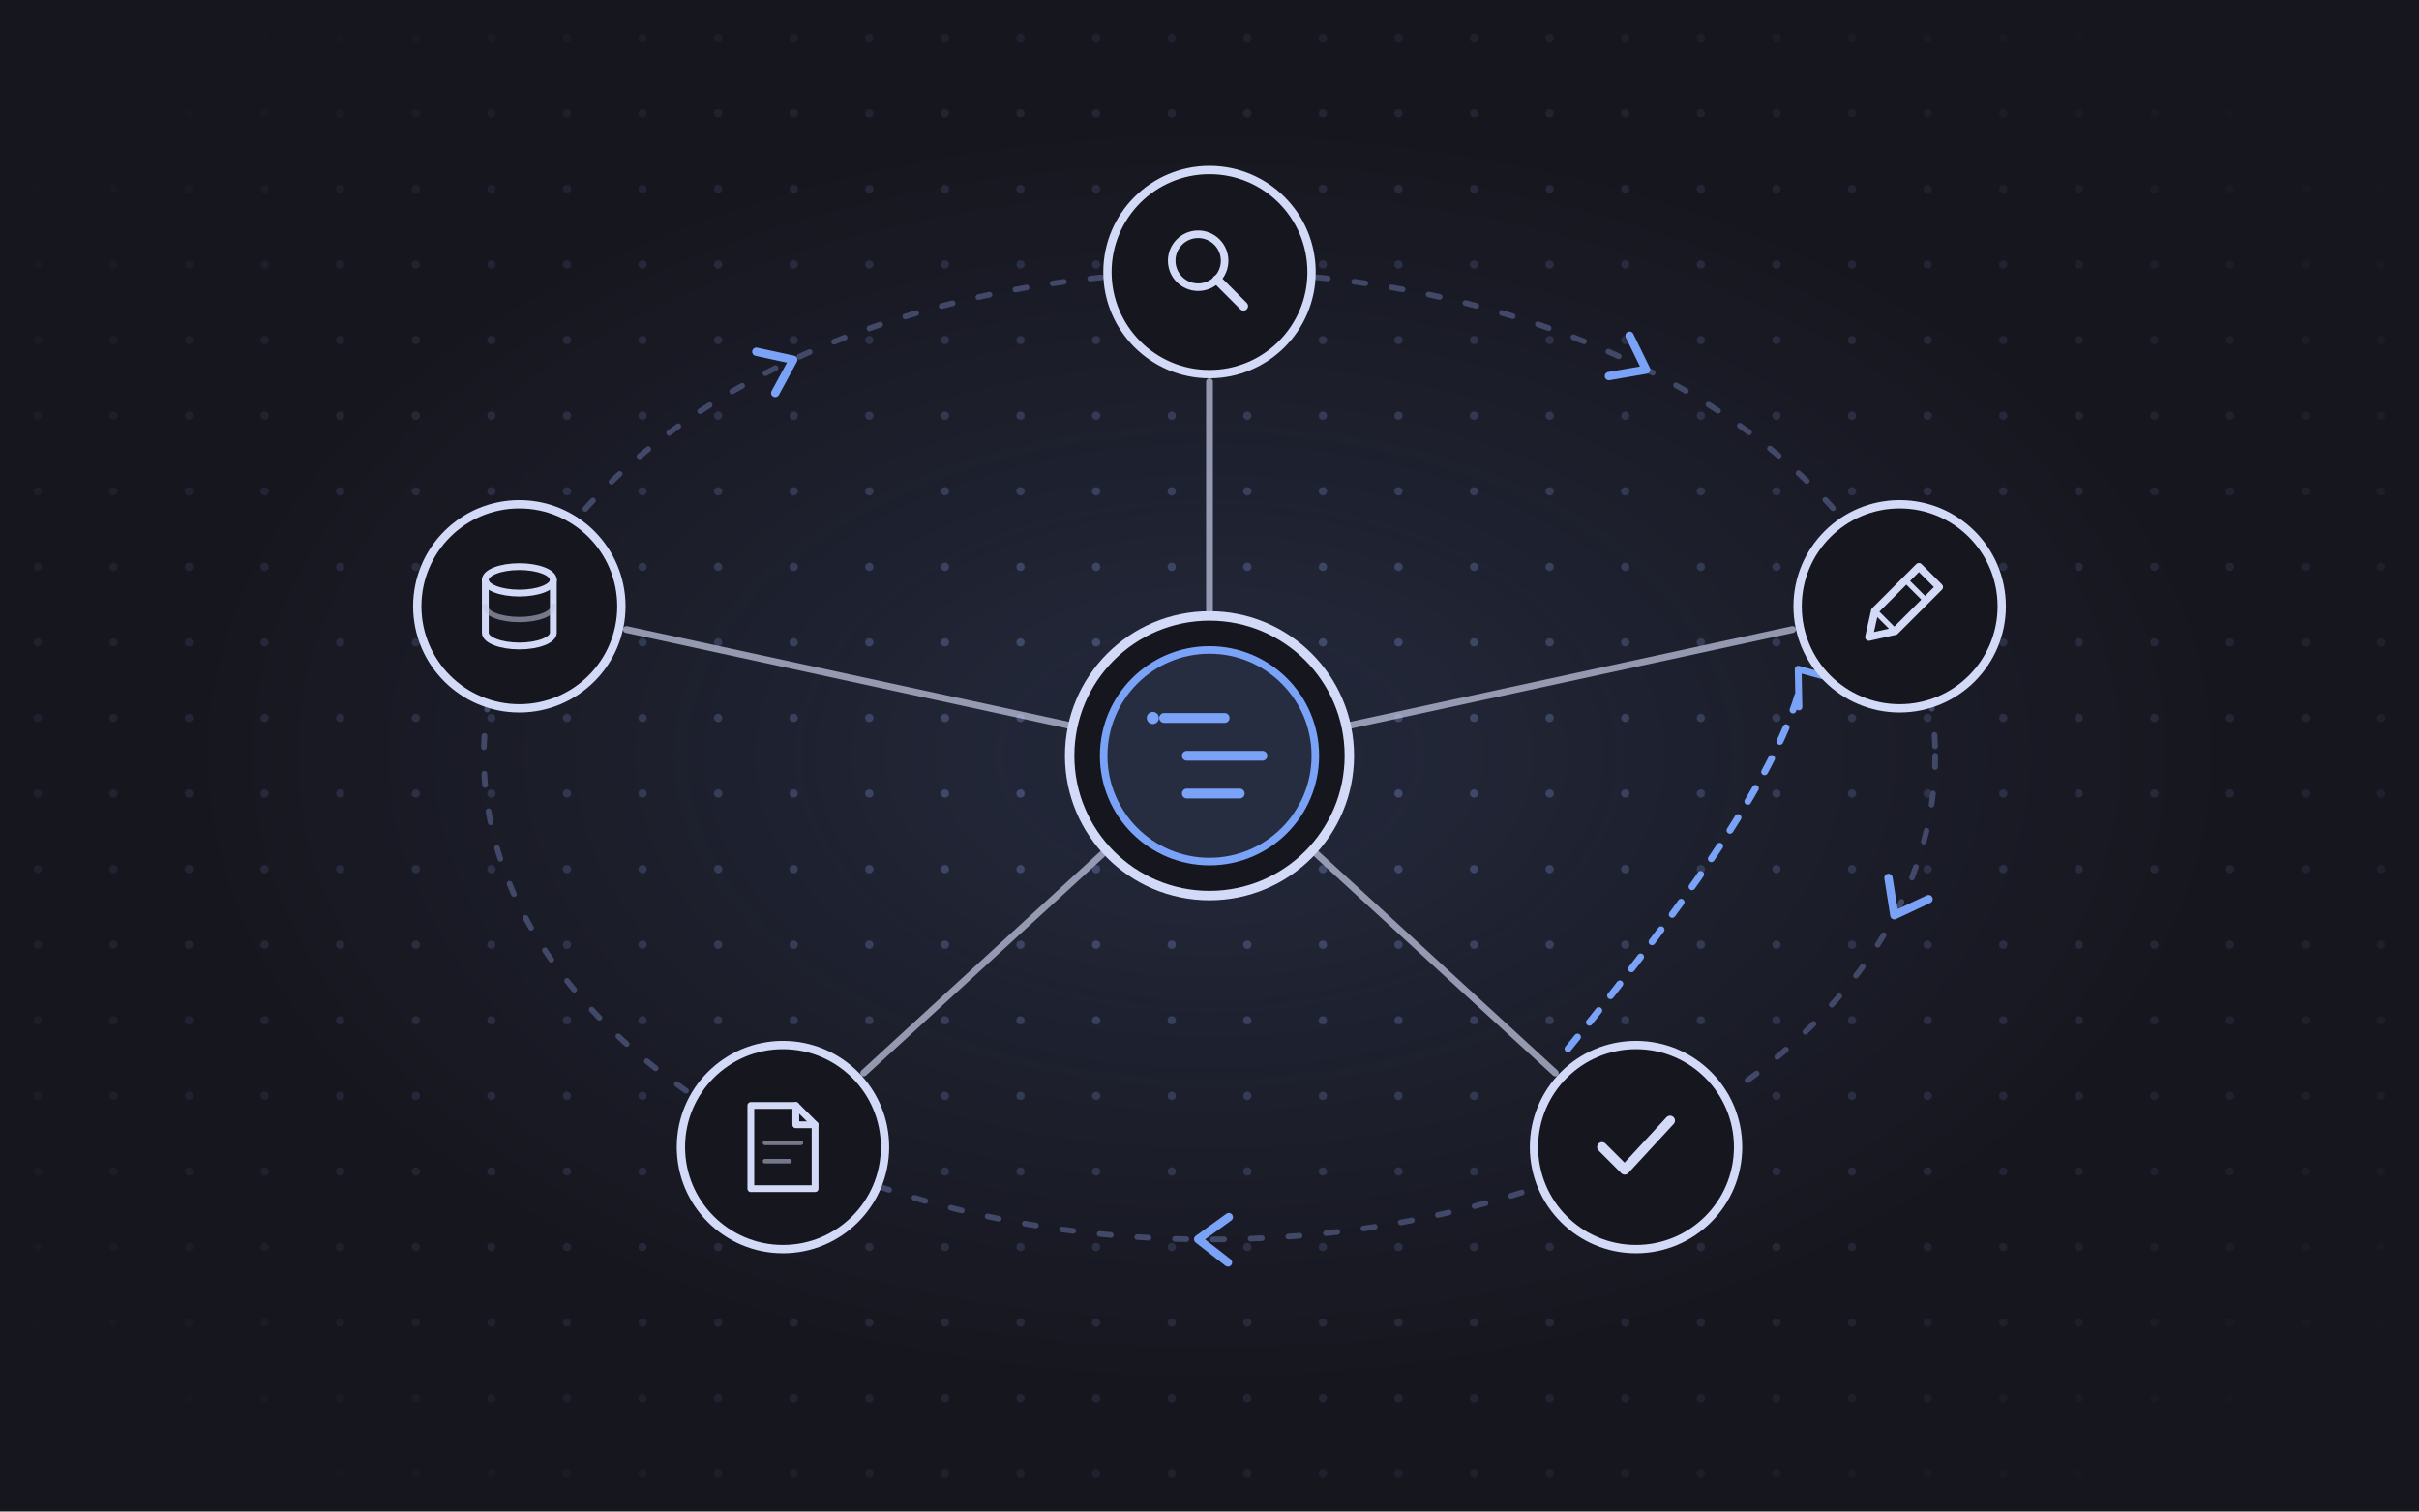
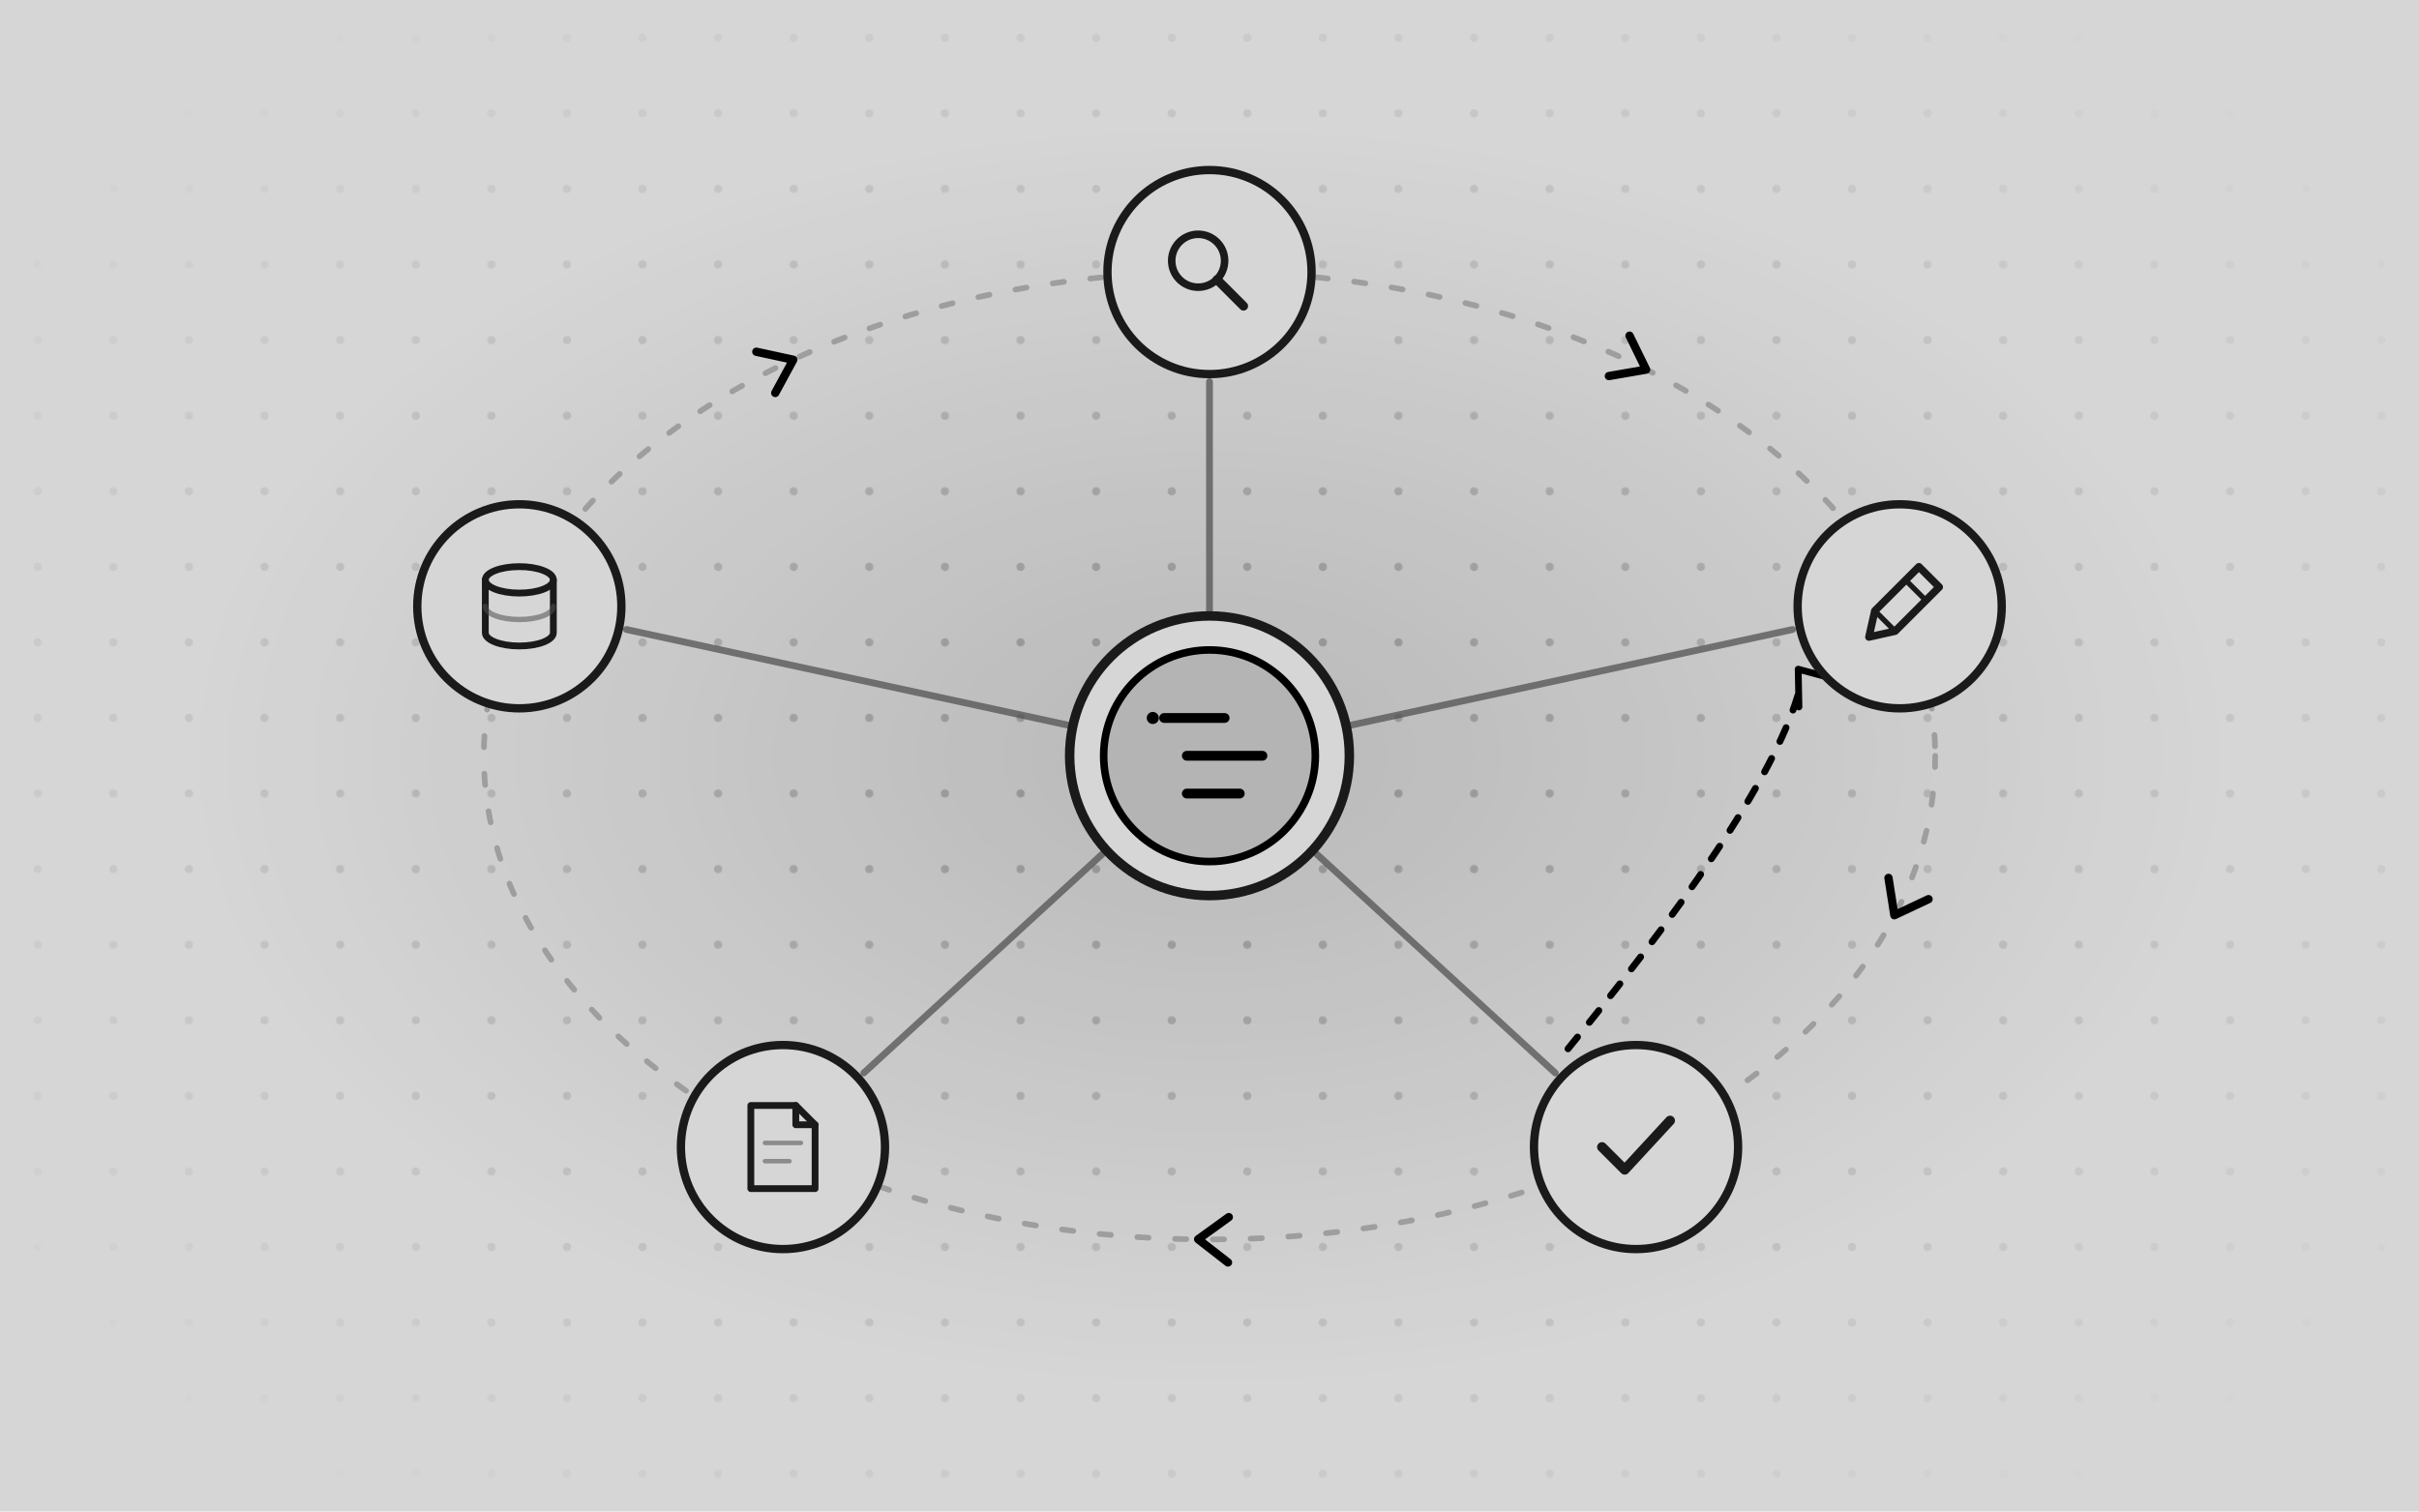
<svg xmlns="http://www.w3.org/2000/svg" viewBox="0 0 640 400" width="640" height="400">
  <defs>
    <pattern id="dots" width="20" height="20" patternUnits="userSpaceOnUse">
-       <circle cx="10" cy="10" r="1.1" fill="#414868" />
+       <circle cx="10" cy="10" r="1.1" fill="#9e9e9e" />
    </pattern>
    <radialGradient id="dotFade" cx="0.5" cy="0.5" r="0.62">
      <stop offset="0" stop-color="#fff" stop-opacity="0.95" />
      <stop offset="1" stop-color="#fff" stop-opacity="0" />
    </radialGradient>
    <mask id="dotMask">
      <rect width="640" height="400" fill="url(#dotFade)" />
    </mask>
    <radialGradient id="glow" cx="0.5" cy="0.5" r="0.42">
-       <stop offset="0" stop-color="#7aa2f7" stop-opacity="0.14" />
-       <stop offset="1" stop-color="#7aa2f7" stop-opacity="0" />
+       <stop offset="0" stop-color="#000000" stop-opacity="0.14" />
+       <stop offset="1" stop-color="#000000" stop-opacity="0" />
    </radialGradient>
  </defs>
-   <rect width="640" height="400" fill="#16161e" />
+   <rect width="640" height="400" fill="#d6d6d6" />
  <rect width="640" height="400" fill="url(#dots)" mask="url(#dotMask)" />
  <rect width="640" height="400" fill="url(#glow)" />
  <g fill="none" stroke-linecap="round" stroke-linejoin="round">
-     <ellipse cx="320" cy="200" rx="192" ry="128" stroke="#414868" stroke-width="1.5" stroke-dasharray="3 7" />
-     <path d="M320 162 L320 101 M357.14 191.96 L474.26 166.59 M348 225.69 L411.48 283.94 M292 225.69 L228.52 283.94 M282.86 191.96 L165.74 166.59" stroke="#c3c8e2" stroke-width="1.8" stroke-opacity="0.72" />
-     <path d="M414.85 277.55 Q470 210 476.6 180.45" stroke="#7aa2f7" stroke-width="1.8" stroke-dasharray="4 5" />
-     <path d="M-5 -6 L3 0 L-5 6" transform="translate(477.6 179.45) rotate(-128)" stroke="#7aa2f7" stroke-width="1.8" />
-     <path d="M-5 -6 L3 0 L-5 6" transform="translate(207.15 96.45) rotate(-24.65)" stroke="#7aa2f7" stroke-width="2.2" />
-     <path d="M-5 -6 L3 0 L-5 6" transform="translate(432.85 96.45) rotate(27.08)" stroke="#7aa2f7" stroke-width="2.2" />
-     <path d="M-5 -6 L3 0 L-5 6" transform="translate(502.6 239.55) rotate(117.93)" stroke="#7aa2f7" stroke-width="2.2" />
-     <path d="M-5 -6 L3 0 L-5 6" transform="translate(320 328) rotate(-178.97)" stroke="#7aa2f7" stroke-width="2.2" />
-     <circle cx="320" cy="72" r="27" fill="#16161e" stroke="#d3daf8" stroke-width="2.2" />
-     <circle cx="317" cy="69" r="7" stroke="#d3daf8" stroke-width="2" />
-     <path d="M322 74 L329 81" stroke="#d3daf8" stroke-width="2.4" />
-     <circle cx="502.6" cy="160.45" r="27" fill="#16161e" stroke="#d3daf8" stroke-width="2.2" />
+     <ellipse cx="320" cy="200" rx="192" ry="128" stroke="#9e9e9e" stroke-width="1.5" stroke-dasharray="3 7" />
+     <path d="M320 162 L320 101 M357.14 191.96 L474.26 166.59 M348 225.69 L411.48 283.94 M292 225.69 L228.52 283.94 M282.86 191.96 L165.74 166.59" stroke="#4e4e4e" stroke-width="1.8" stroke-opacity="0.72" />
+     <path d="M414.85 277.55 Q470 210 476.6 180.45" stroke="#000000" stroke-width="1.8" stroke-dasharray="4 5" />
+     <path d="M-5 -6 L3 0 L-5 6" transform="translate(477.6 179.45) rotate(-128)" stroke="#000000" stroke-width="1.8" />
+     <path d="M-5 -6 L3 0 L-5 6" transform="translate(207.15 96.45) rotate(-24.65)" stroke="#000000" stroke-width="2.2" />
+     <path d="M-5 -6 L3 0 L-5 6" transform="translate(432.85 96.45) rotate(27.08)" stroke="#000000" stroke-width="2.2" />
+     <path d="M-5 -6 L3 0 L-5 6" transform="translate(502.6 239.55) rotate(117.93)" stroke="#000000" stroke-width="2.2" />
+     <path d="M-5 -6 L3 0 L-5 6" transform="translate(320 328) rotate(-178.97)" stroke="#000000" stroke-width="2.2" />
+     <circle cx="320" cy="72" r="27" fill="#d6d6d6" stroke="#1a1a1a" stroke-width="2.2" />
+     <circle cx="317" cy="69" r="7" stroke="#1a1a1a" stroke-width="2" />
+     <path d="M322 74 L329 81" stroke="#1a1a1a" stroke-width="2.4" />
+     <circle cx="502.6" cy="160.45" r="27" fill="#d6d6d6" stroke="#1a1a1a" stroke-width="2.2" />
    <g transform="translate(502.6 160.45) rotate(45)">
-       <path d="M-3.8 -11 H3.8 V5.5 L0 11.5 L-3.8 5.5 Z" stroke="#d3daf8" stroke-width="2" />
-       <path d="M-3.8 -6 H3.8 M-3.8 5.5 H3.8" stroke="#d3daf8" stroke-width="1.4" />
+       <path d="M-3.8 -11 H3.8 V5.5 L0 11.5 L-3.8 5.5 Z" stroke="#1a1a1a" stroke-width="2" />
+       <path d="M-3.8 -6 H3.8 M-3.8 5.5 H3.8" stroke="#1a1a1a" stroke-width="1.4" />
    </g>
-     <circle cx="432.85" cy="303.55" r="27" fill="#16161e" stroke="#d3daf8" stroke-width="2.2" />
-     <path d="M423.85 303.55 L429.85 309.55 L441.85 296.55" stroke="#d3daf8" stroke-width="2.6" />
-     <circle cx="207.15" cy="303.55" r="27" fill="#16161e" stroke="#d3daf8" stroke-width="2.2" />
-     <path d="M198.65 292.55 H210.55 L215.65 297.65 V314.55 H198.65 Z" fill="#16161e" stroke="#d3daf8" stroke-width="1.8" />
-     <path d="M210.55 292.55 V297.65 H215.65" stroke="#d3daf8" stroke-width="1.8" />
-     <path d="M202.39 302.45 H211.91" stroke="#c3c8e2" stroke-width="1.2" stroke-opacity="0.55" />
-     <path d="M202.39 307.29 H208.85" stroke="#c3c8e2" stroke-width="1.2" stroke-opacity="0.55" />
-     <circle cx="137.4" cy="160.45" r="27" fill="#16161e" stroke="#d3daf8" stroke-width="2.2" />
-     <ellipse cx="137.4" cy="153.45" rx="9" ry="3.5" stroke="#d3daf8" stroke-width="1.8" />
-     <path d="M128.4 153.45 V167.45 A9 3.5 0 0 0 146.4 167.45 V153.45" stroke="#d3daf8" stroke-width="1.8" />
-     <path d="M128.4 160.45 A9 3.5 0 0 0 146.4 160.45" stroke="#c3c8e2" stroke-width="1.4" stroke-opacity="0.55" />
-     <circle cx="320" cy="200" r="37" fill="#16161e" stroke="#d3daf8" stroke-width="2.5" />
-     <circle cx="320" cy="200" r="28" fill="#7aa2f7" fill-opacity="0.16" stroke="#7aa2f7" stroke-width="2" />
-     <path d="M308 190 H324 M314 200 H334 M314 210 H328" stroke="#7aa2f7" stroke-width="2.6" />
-     <circle cx="305" cy="190" r="1.6" fill="#7aa2f7" />
+     <circle cx="432.85" cy="303.55" r="27" fill="#d6d6d6" stroke="#1a1a1a" stroke-width="2.2" />
+     <path d="M423.85 303.55 L429.85 309.55 L441.85 296.55" stroke="#1a1a1a" stroke-width="2.6" />
+     <circle cx="207.15" cy="303.55" r="27" fill="#d6d6d6" stroke="#1a1a1a" stroke-width="2.2" />
+     <path d="M198.65 292.55 H210.55 L215.65 297.65 V314.55 H198.65 Z" fill="#d6d6d6" stroke="#1a1a1a" stroke-width="1.8" />
+     <path d="M210.55 292.55 V297.65 H215.65" stroke="#1a1a1a" stroke-width="1.8" />
+     <path d="M202.39 302.45 H211.91" stroke="#4e4e4e" stroke-width="1.2" stroke-opacity="0.55" />
+     <path d="M202.39 307.29 H208.85" stroke="#4e4e4e" stroke-width="1.2" stroke-opacity="0.55" />
+     <circle cx="137.4" cy="160.45" r="27" fill="#d6d6d6" stroke="#1a1a1a" stroke-width="2.2" />
+     <ellipse cx="137.4" cy="153.45" rx="9" ry="3.5" stroke="#1a1a1a" stroke-width="1.8" />
+     <path d="M128.4 153.45 V167.45 A9 3.5 0 0 0 146.4 167.45 V153.45" stroke="#1a1a1a" stroke-width="1.8" />
+     <path d="M128.4 160.45 A9 3.5 0 0 0 146.4 160.45" stroke="#4e4e4e" stroke-width="1.4" stroke-opacity="0.55" />
+     <circle cx="320" cy="200" r="37" fill="#d6d6d6" stroke="#1a1a1a" stroke-width="2.5" />
+     <circle cx="320" cy="200" r="28" fill="#000000" fill-opacity="0.16" stroke="#000000" stroke-width="2" />
+     <path d="M308 190 H324 M314 200 H334 M314 210 H328" stroke="#000000" stroke-width="2.6" />
+     <circle cx="305" cy="190" r="1.6" fill="#000000" />
  </g>
</svg>
